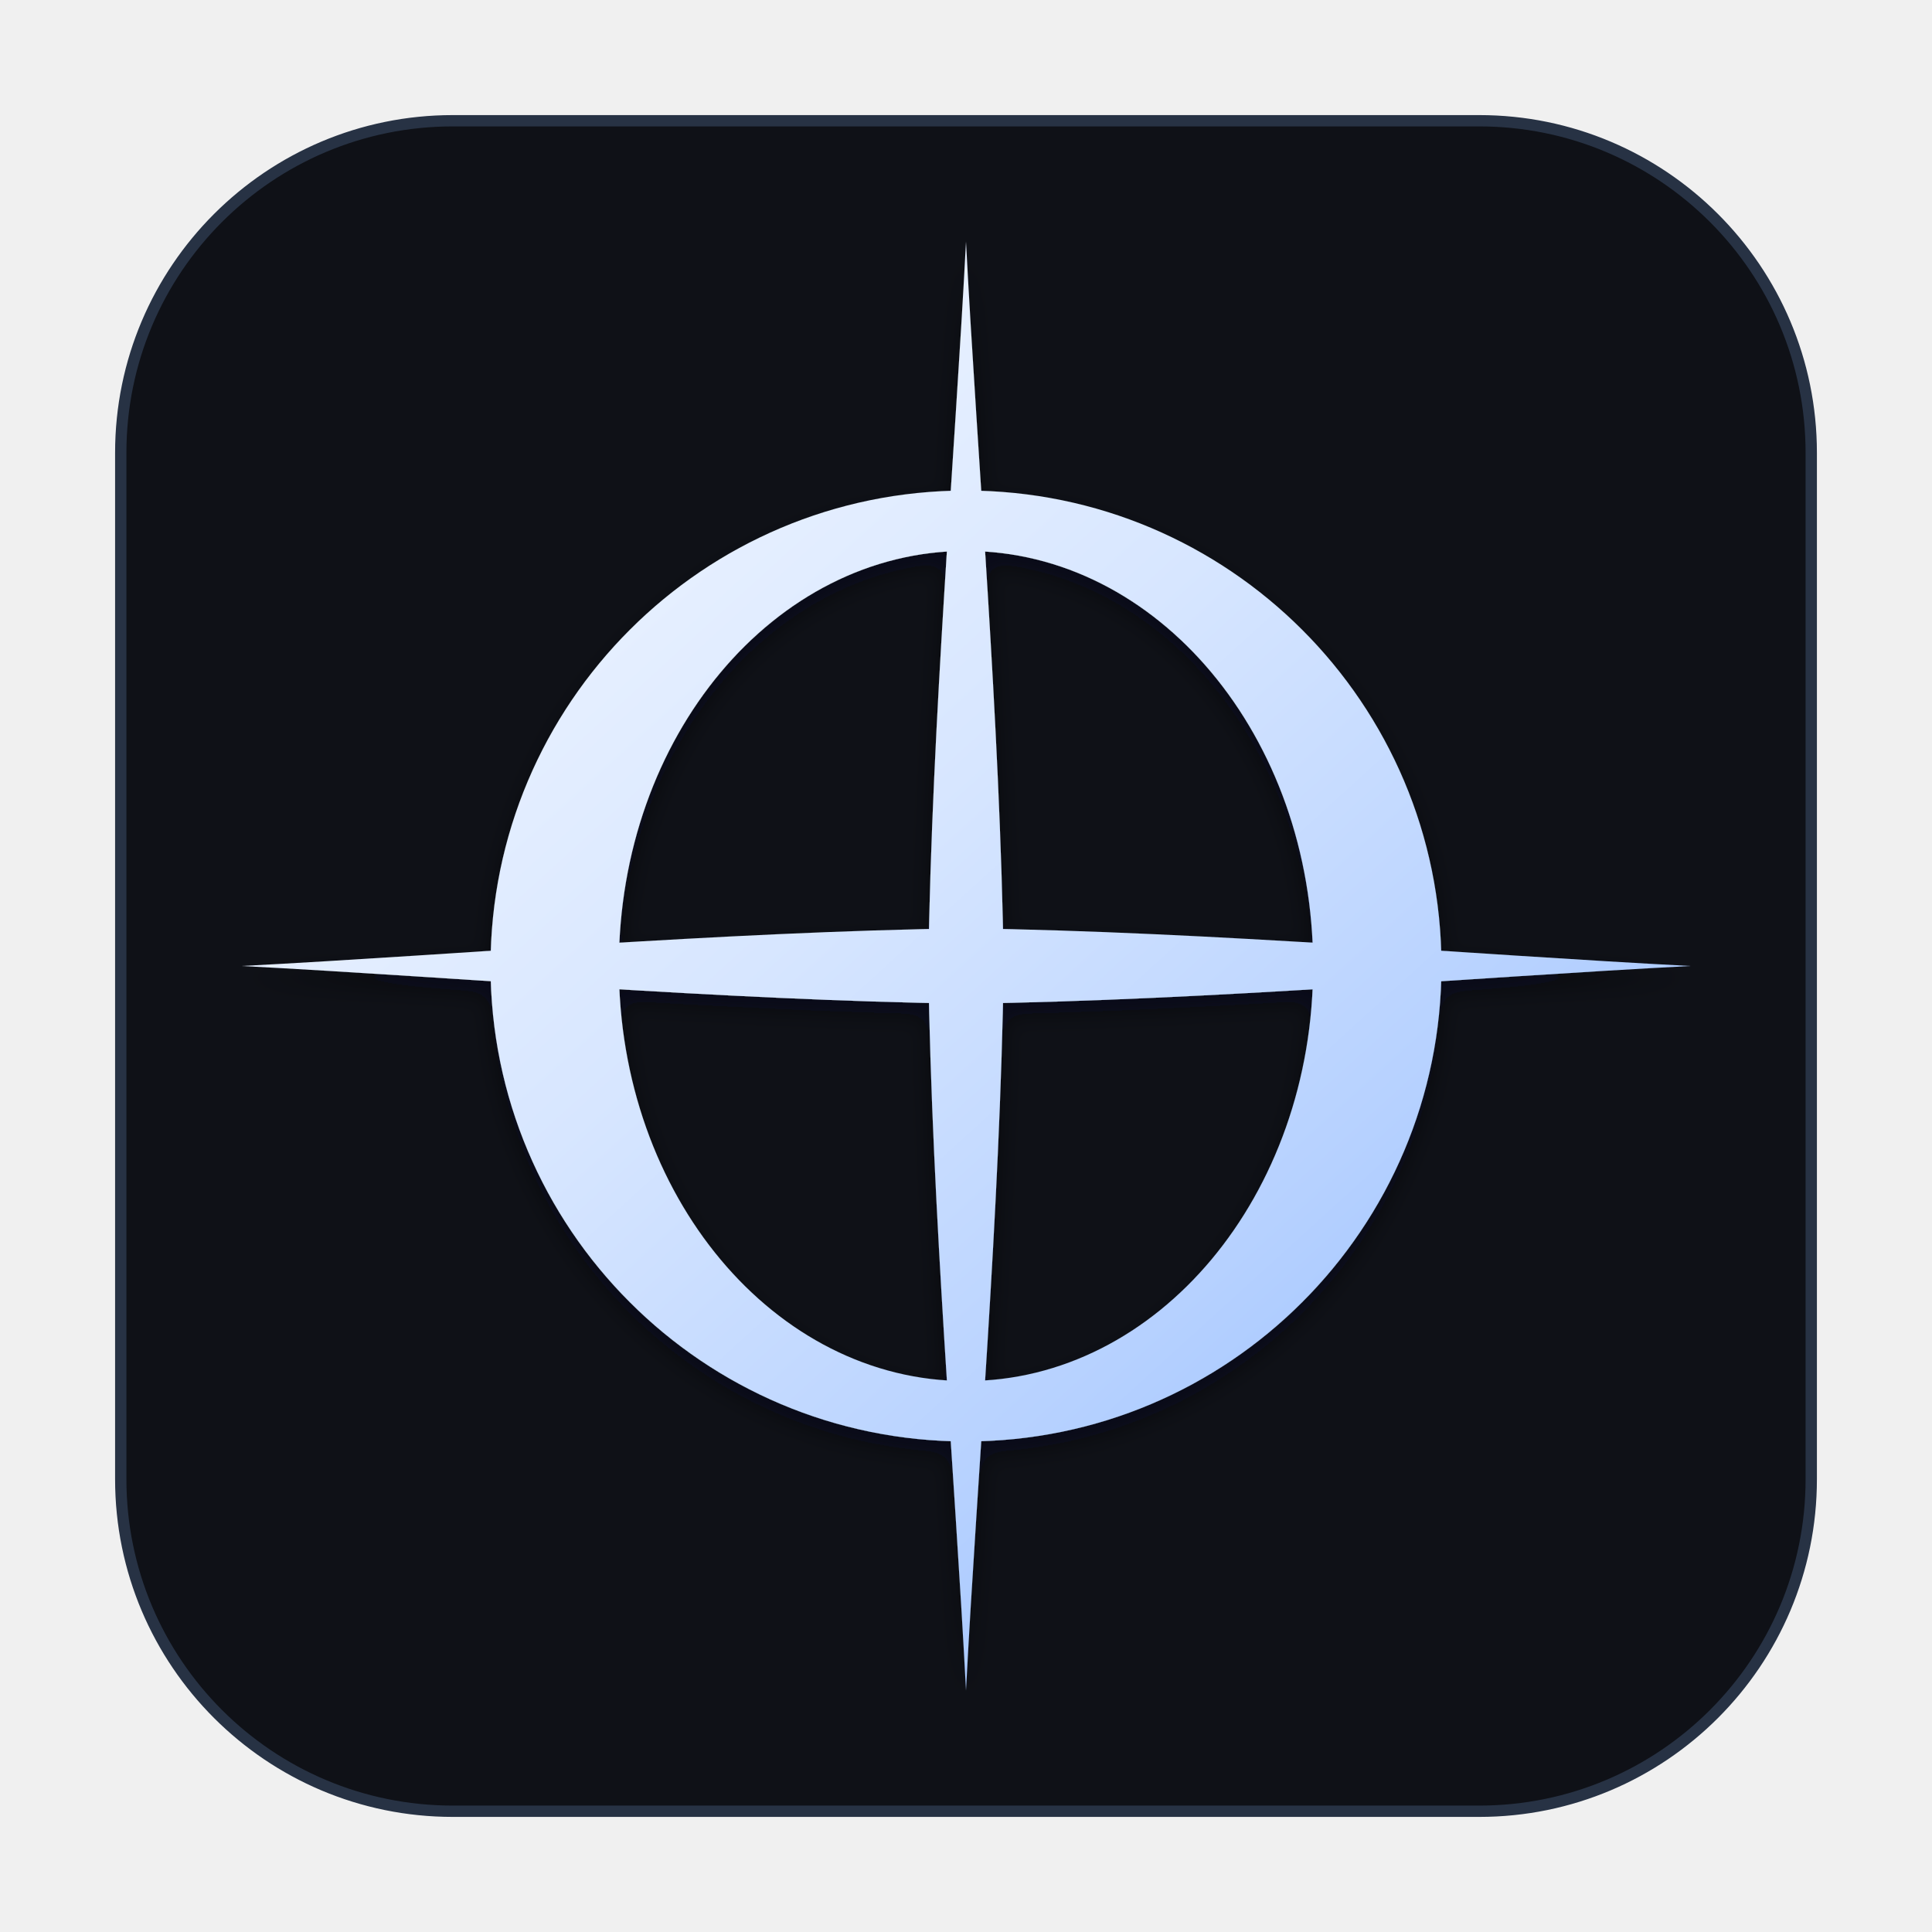
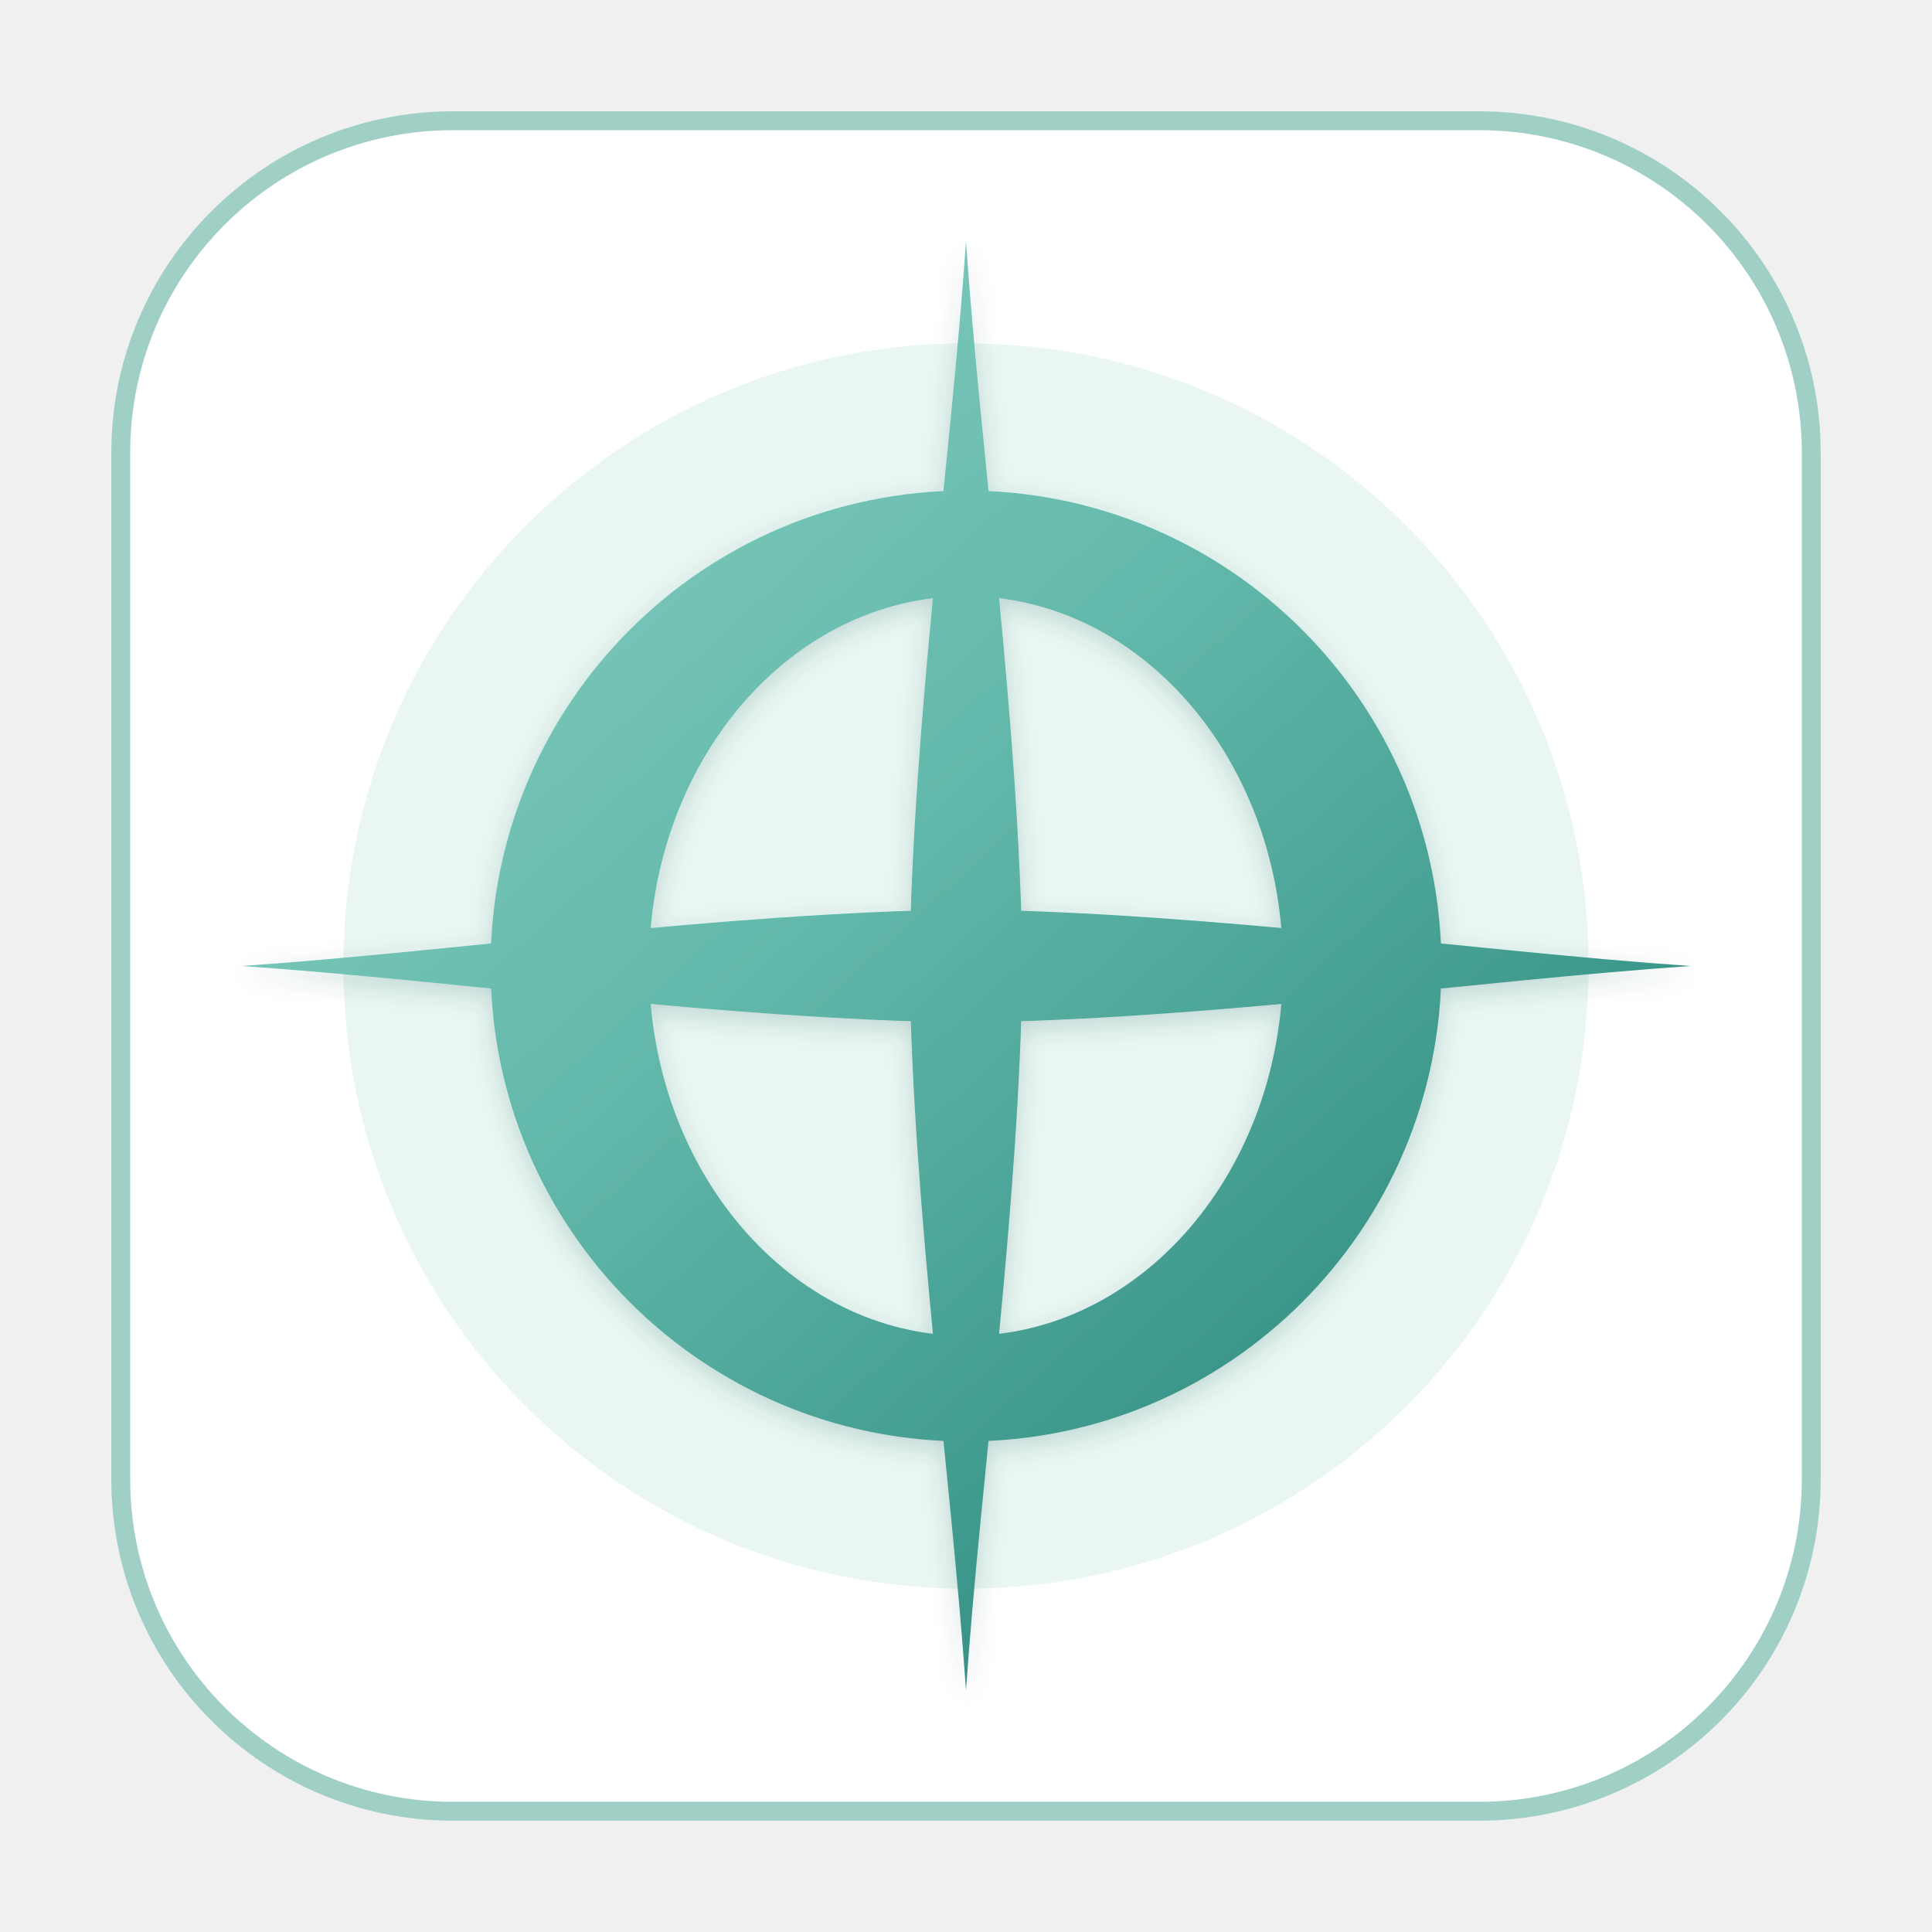
<svg xmlns="http://www.w3.org/2000/svg" viewBox="0 0 512 512" role="img" aria-labelledby="title description">
  <defs>
    <linearGradient id="mark-gradient" gradientUnits="userSpaceOnUse" x1="96" y1="80" x2="416" y2="432">
-       <stop offset="0" stop-color="#f7faff" />
-       <stop offset="0.42" stop-color="#d7e6ff" />
-       <stop offset="0.72" stop-color="#b6d1ff" />
-       <stop offset="1" stop-color="#8db8ff" />
+       <stop offset="0" stop-color="#8bd2c5" />
+       <stop offset="0.42" stop-color="#62b8aa" />
+       <stop offset="0.72" stop-color="#419b8f" />
+       <stop offset="1" stop-color="#237a70" />
    </linearGradient>
    <filter id="mark-depth" x="-12%" y="-12%" width="124%" height="128%">
-       <feDropShadow dx="0" dy="3" stdDeviation="3" flood-color="#050a13" flood-opacity="0.48" />
+       <feDropShadow dx="0" dy="2" stdDeviation="3" flood-color="#164f49" flood-opacity="0.18" />
    </filter>
  </defs>
-   <rect x="32" y="32" width="448" height="448" rx="88" fill="#0f1117" stroke="#273244" stroke-width="3" />
+   <rect x="32" y="32" width="448" height="448" rx="88" fill="#ffffff" stroke="#9fcfc5" stroke-width="5" />
+   <circle cx="256" cy="256" r="165" fill="#e9f6f2" />
  <g fill="url(#mark-gradient)" filter="url(#mark-depth)">
-     <path d="       M 64 256       C 122 253, 190 247, 256 246       C 322 247, 390 253, 448 256       C 390 259, 322 265, 256 266       C 190 265, 122 259, 64 256       Z     " />
-     <path d="       M 256 64       C 253 122, 247 190, 246 256       C 247 322, 253 390, 256 448       C 259 390, 265 322, 266 256       C 265 190, 259 122, 256 64       Z     " />
-     <path fill-rule="evenodd" d="         M 256 130         a 126 126 0 1 0 0 252         a 126 126 0 1 0 0 -252         Z         M 256 146         a 92 110 0 1 1 0 220         a 92 110 0 1 1 0 -220         Z       " />
+     <path d="       M 64 256       C 122 252, 190 242, 256 241       C 322 242, 390 252, 448 256       C 390 260, 322 270, 256 271       C 190 270, 122 260, 64 256       Z     " />
+     <path d="       M 256 64       C 252 122, 242 190, 241 256       C 242 322, 252 390, 256 448       C 260 390, 270 322, 271 256       C 270 190, 260 122, 256 64       Z     " />
+     <path fill-rule="evenodd" d="         M 256 130         a 126 126 0 1 0 0 252         a 126 126 0 1 0 0 -252         Z         M 256 158         a 84 98 0 1 1 0 196         a 84 98 0 1 1 0 -196         Z       " />
  </g>
</svg>
